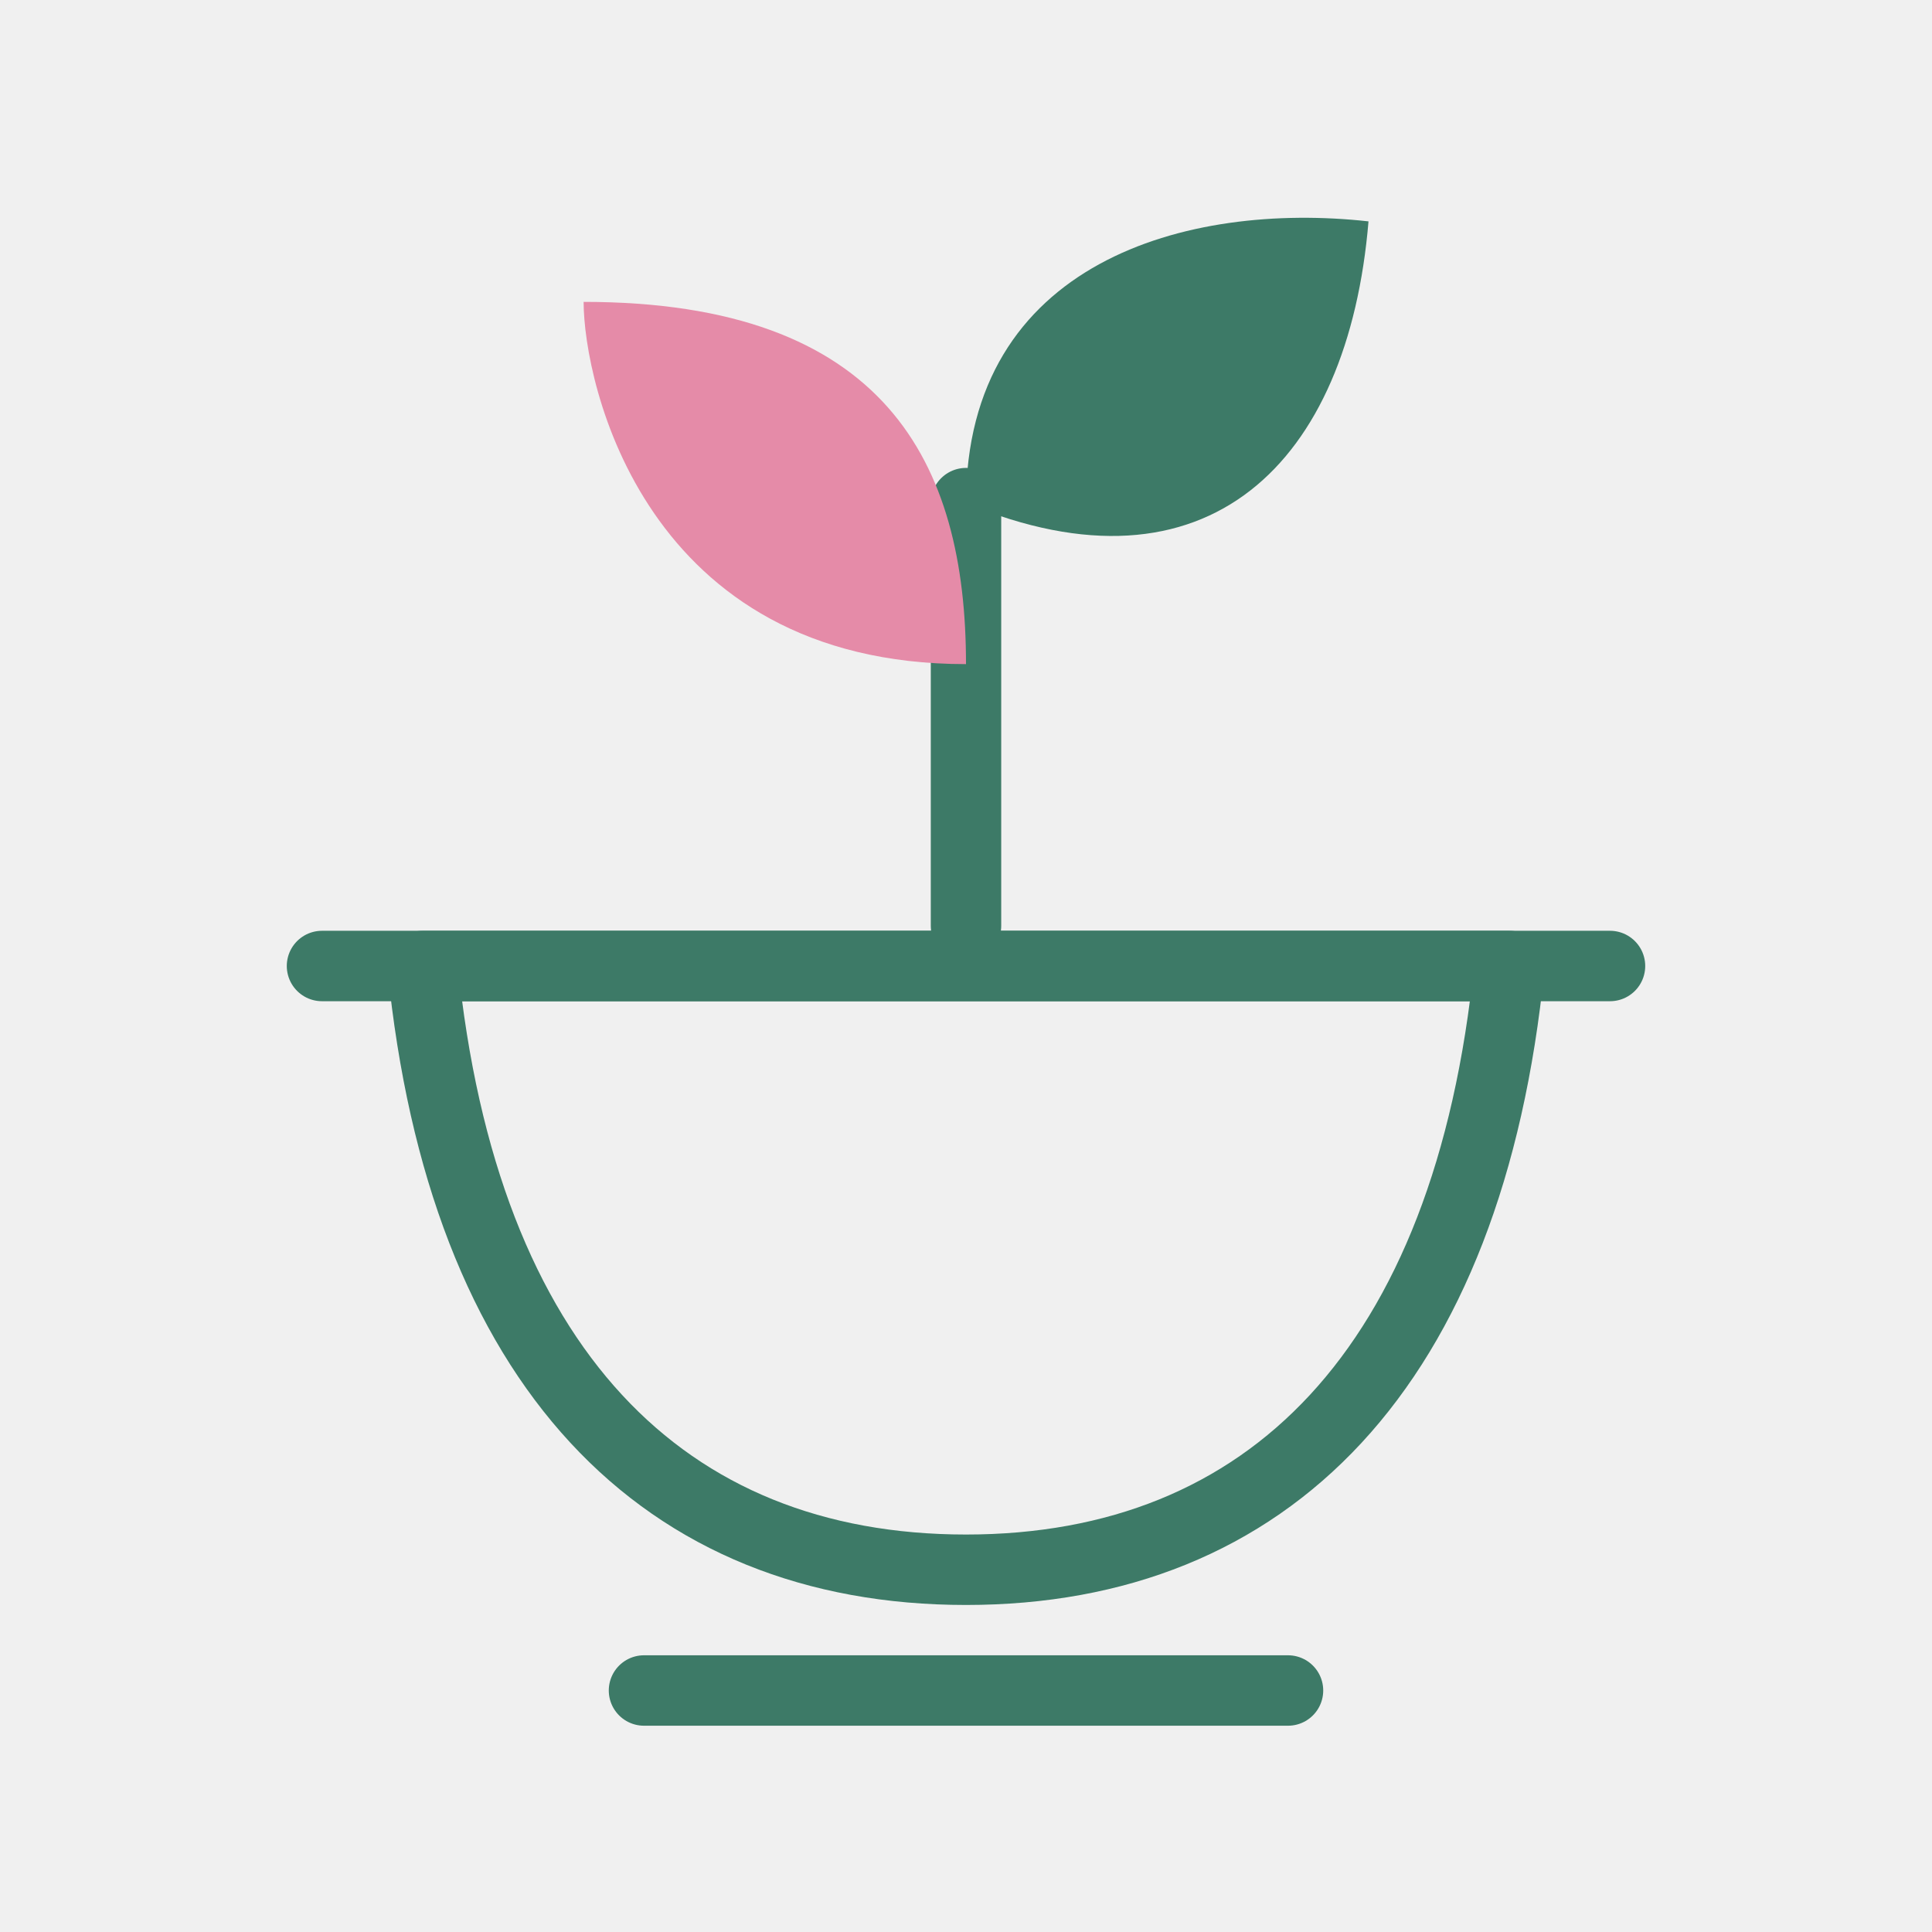
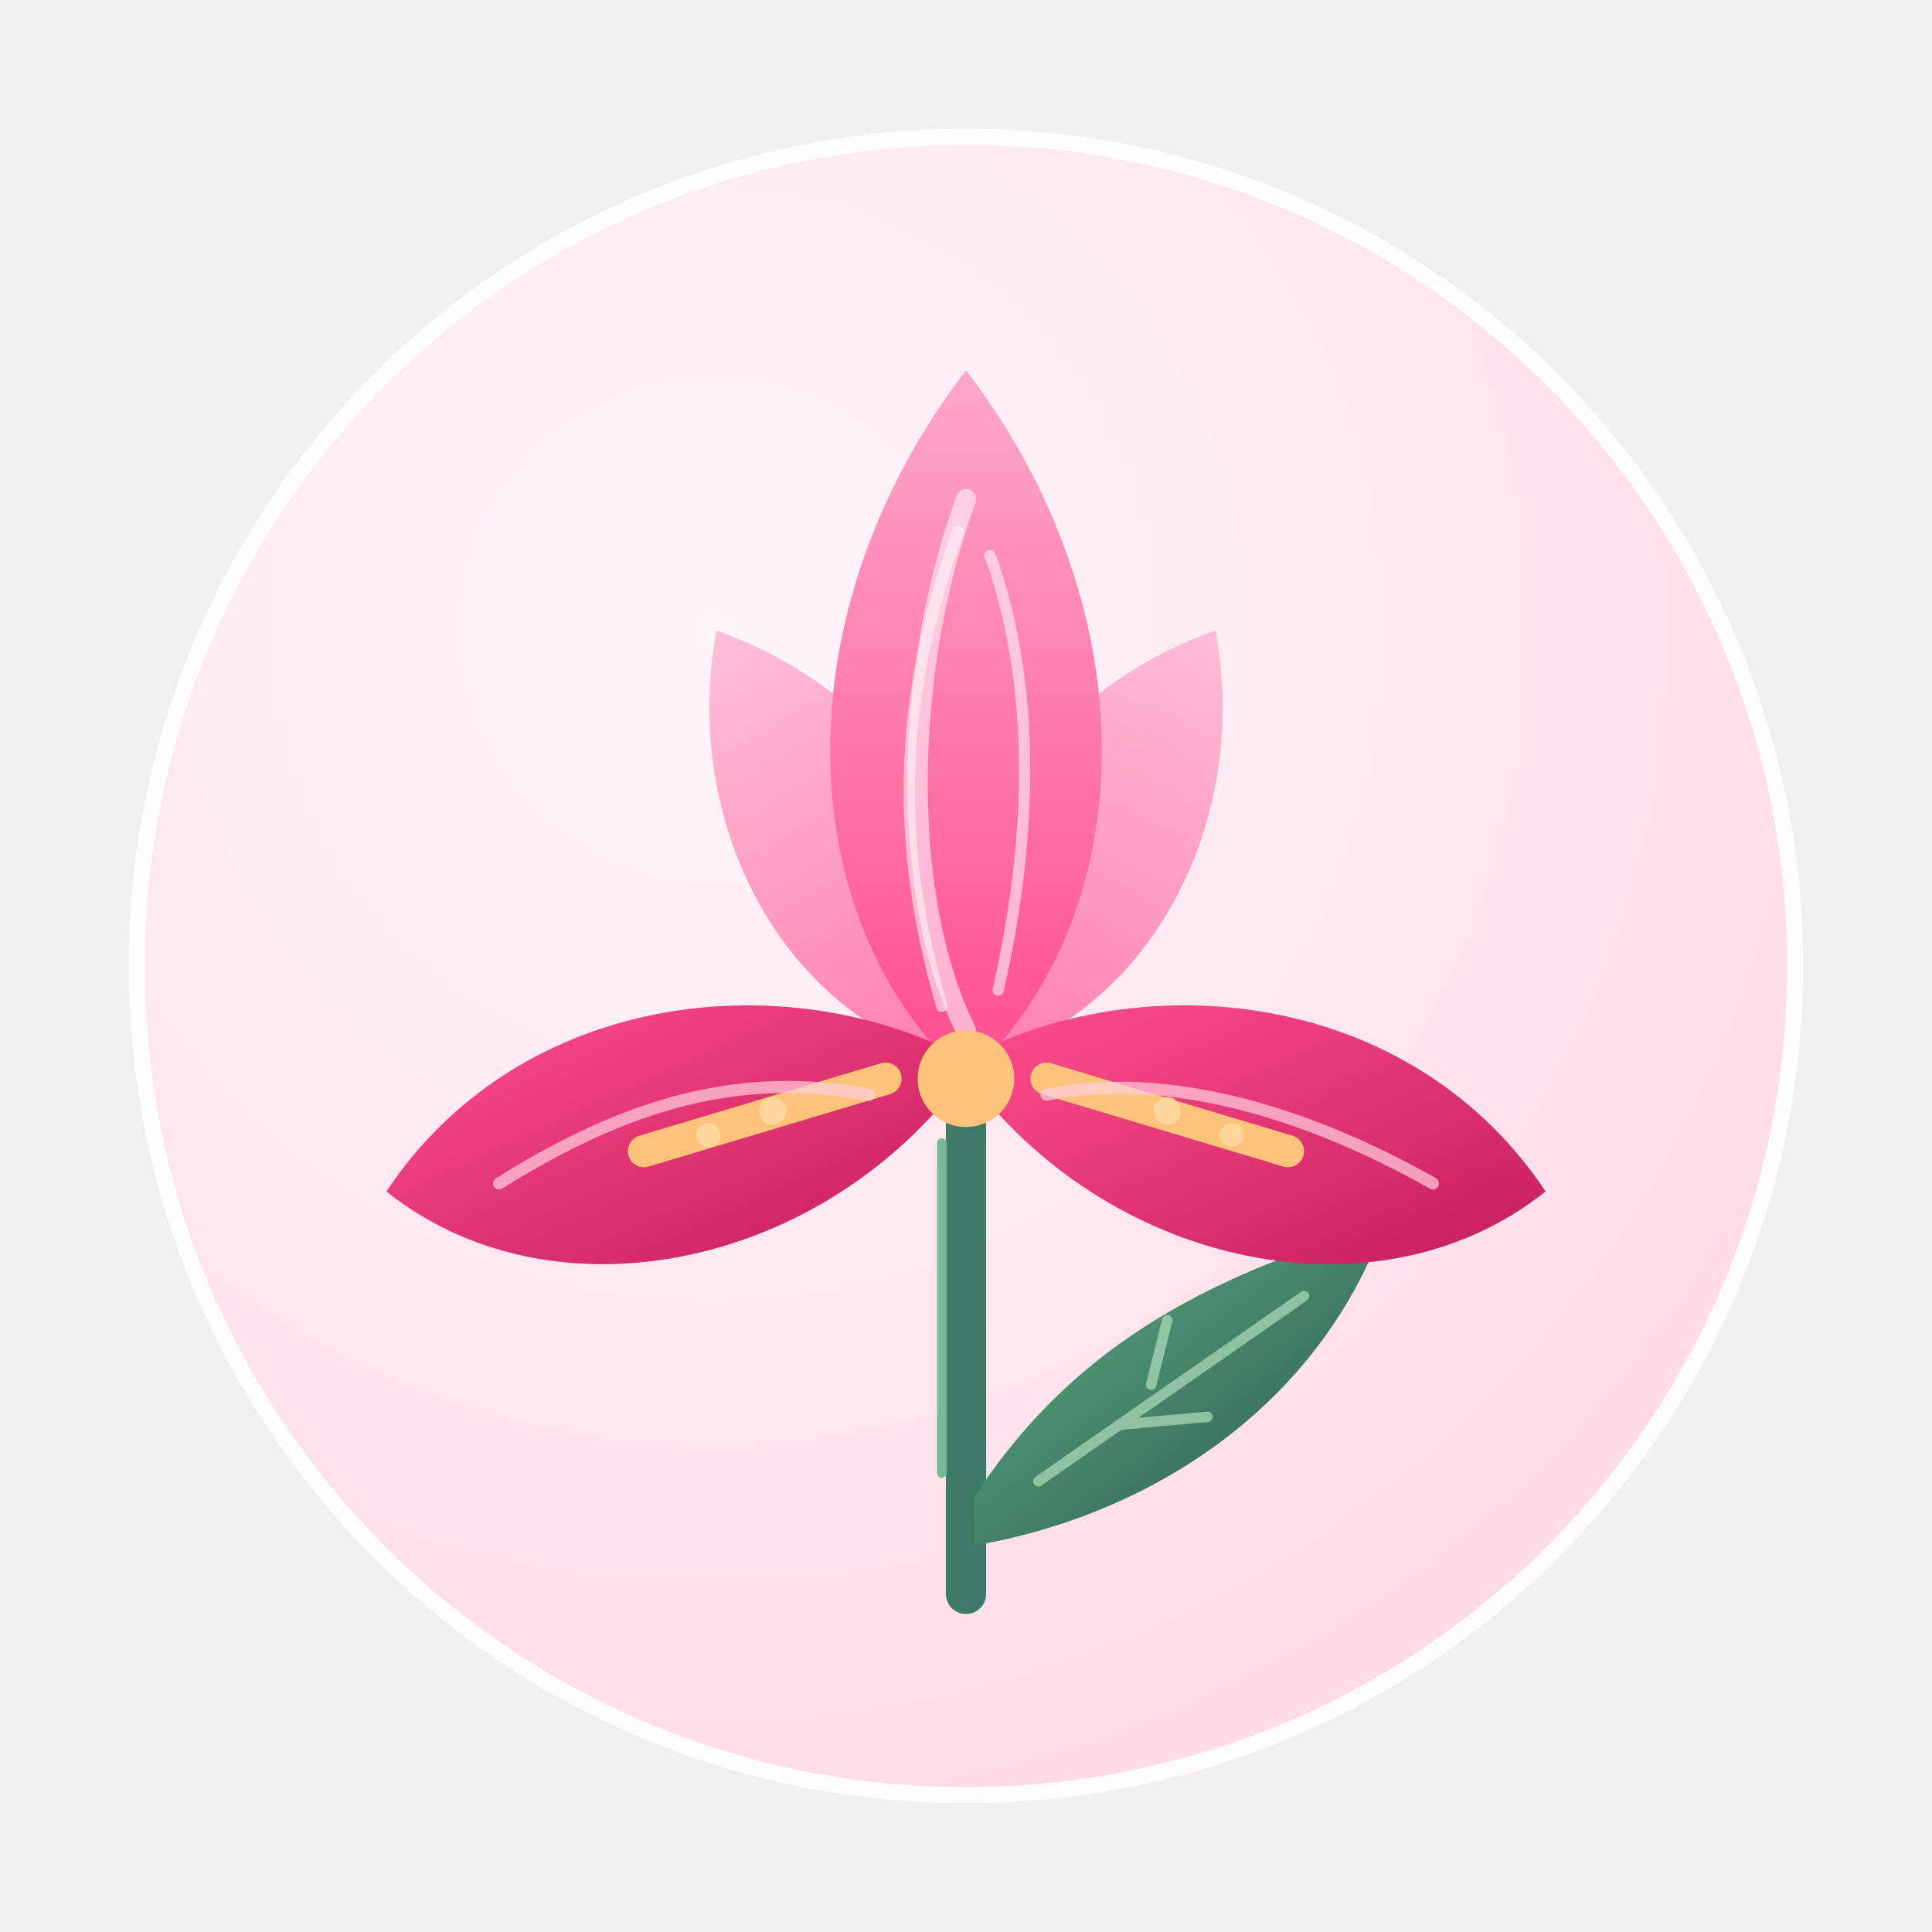
- <svg xmlns="http://www.w3.org/2000/svg" width="96" height="96" viewBox="0 0 96 96" fill="none">
-   <path d="M21 48h54c-2 20-12 30-27 30S23 68 21 48Z" stroke="#3D7A67" stroke-width="3.5" stroke-linejoin="round" />
-   <path d="M16 48h64M32 84h32M48 46V25" stroke="#3D7A67" stroke-width="3.5" stroke-linecap="round" />
-   <path d="M48 33C32 33 29 19 29 15c15 0 19 8 19 18Z" fill="#E58BA8" />
-   <path d="M48 25C48 13 59 10 68 11c-1 12-8 19-20 14Z" fill="#3D7A67" />
+ <svg xmlns="http://www.w3.org/2000/svg" width="240" height="240" viewBox="0 0 240 240" role="img" aria-label="IRIS food rescue">
+   <defs>
+     <radialGradient id="halo" cx=".35" cy=".3" r=".8">
+       <stop offset="0" stop-color="#FFF6F9" />
+       <stop offset="1" stop-color="#FFD9E6" />
+     </radialGradient>
+     <linearGradient id="std" x1="0" y1="0" x2="0" y2="1">
+       <stop offset="0" stop-color="#FFA8C8" />
+       <stop offset="1" stop-color="#FF4D8D" />
+     </linearGradient>
+     <linearGradient id="fall" x1="0" y1="0" x2="1" y2="1">
+       <stop offset="0" stop-color="#FF4D8D" />
+       <stop offset="1" stop-color="#C41E5A" />
+     </linearGradient>
+     <linearGradient id="leaf" x1="0" y1="0" x2="1" y2="1">
+       <stop offset="0" stop-color="#5DB088" />
+       <stop offset="1" stop-color="#2A5648" />
+     </linearGradient>
+   </defs>
+   <circle cx="120" cy="120" r="104" fill="url(#halo)" />
+   <circle cx="120" cy="120" r="103" fill="none" stroke="#fff" stroke-width="2" stroke-opacity=".9" />
+   <path d="M120 134V198" stroke="#3D7A67" stroke-width="5" stroke-linecap="round" />
+   <path d="M121 186C134 166 152 158 172 152C164 174 144 188 121 192Z" fill="url(#leaf)" />
+   <path d="M120 132C104 118 103 90 120 70C137 90 136 118 120 132Z" fill="url(#std)" fill-opacity=".7" transform="rotate(-30 120 132)" />
+   <path d="M120 132C104 118 103 90 120 70C137 90 136 118 120 132Z" fill="url(#std)" fill-opacity=".7" transform="rotate(30 120 132)" />
+   <path d="M120 134C98 114 97 76 120 46C143 76 142 114 120 134Z" fill="url(#std)" />
+   <path d="M120 128C112 112 112 84 120 62" fill="none" stroke="#fff" stroke-opacity=".55" stroke-width="2.5" stroke-linecap="round" />
+   <path d="M117 130C95 120 64 124 48 148C68 164 100 158 118 136Z" fill="url(#fall)" />
+   <path d="M123 130C145 120 176 124 192 148C172 164 140 158 122 136Z" fill="url(#fall)" />
+   <path d="M110 134L80 143M130 134L160 143" stroke="#FFC27A" stroke-width="4" stroke-linecap="round" />
+   <circle cx="120" cy="134" r="6" fill="#FFC27A" />
+   <g fill="none" stroke-linecap="round">
+     <path d="M117 125C110 101 113 83 119 66M124 123C129 101 128 83 123 69" stroke="#FFF3F7" stroke-opacity=".6" stroke-width="1.4" />
+     <path d="M108 136C92 133 78 137 62 147M130 136C145 133 162 138 178 147" stroke="#FFCFDF" stroke-opacity=".7" stroke-width="1.5" />
+     <path d="m129 184 33-23m-19 11 2-8m-6 13 11-1" stroke="#B0DDBC" stroke-opacity=".7" stroke-width="1.3" />
+     <path d="M117 142v41" stroke="#77B994" stroke-width="1.2" />
+   </g>
+   <g fill="#FFD69B">
+     <circle cx="96" cy="138" r="1.7" />
+     <circle cx="88" cy="141" r="1.5" />
+     <circle cx="145" cy="138" r="1.7" />
+     <circle cx="153" cy="141" r="1.5" />
+   </g>
</svg>
